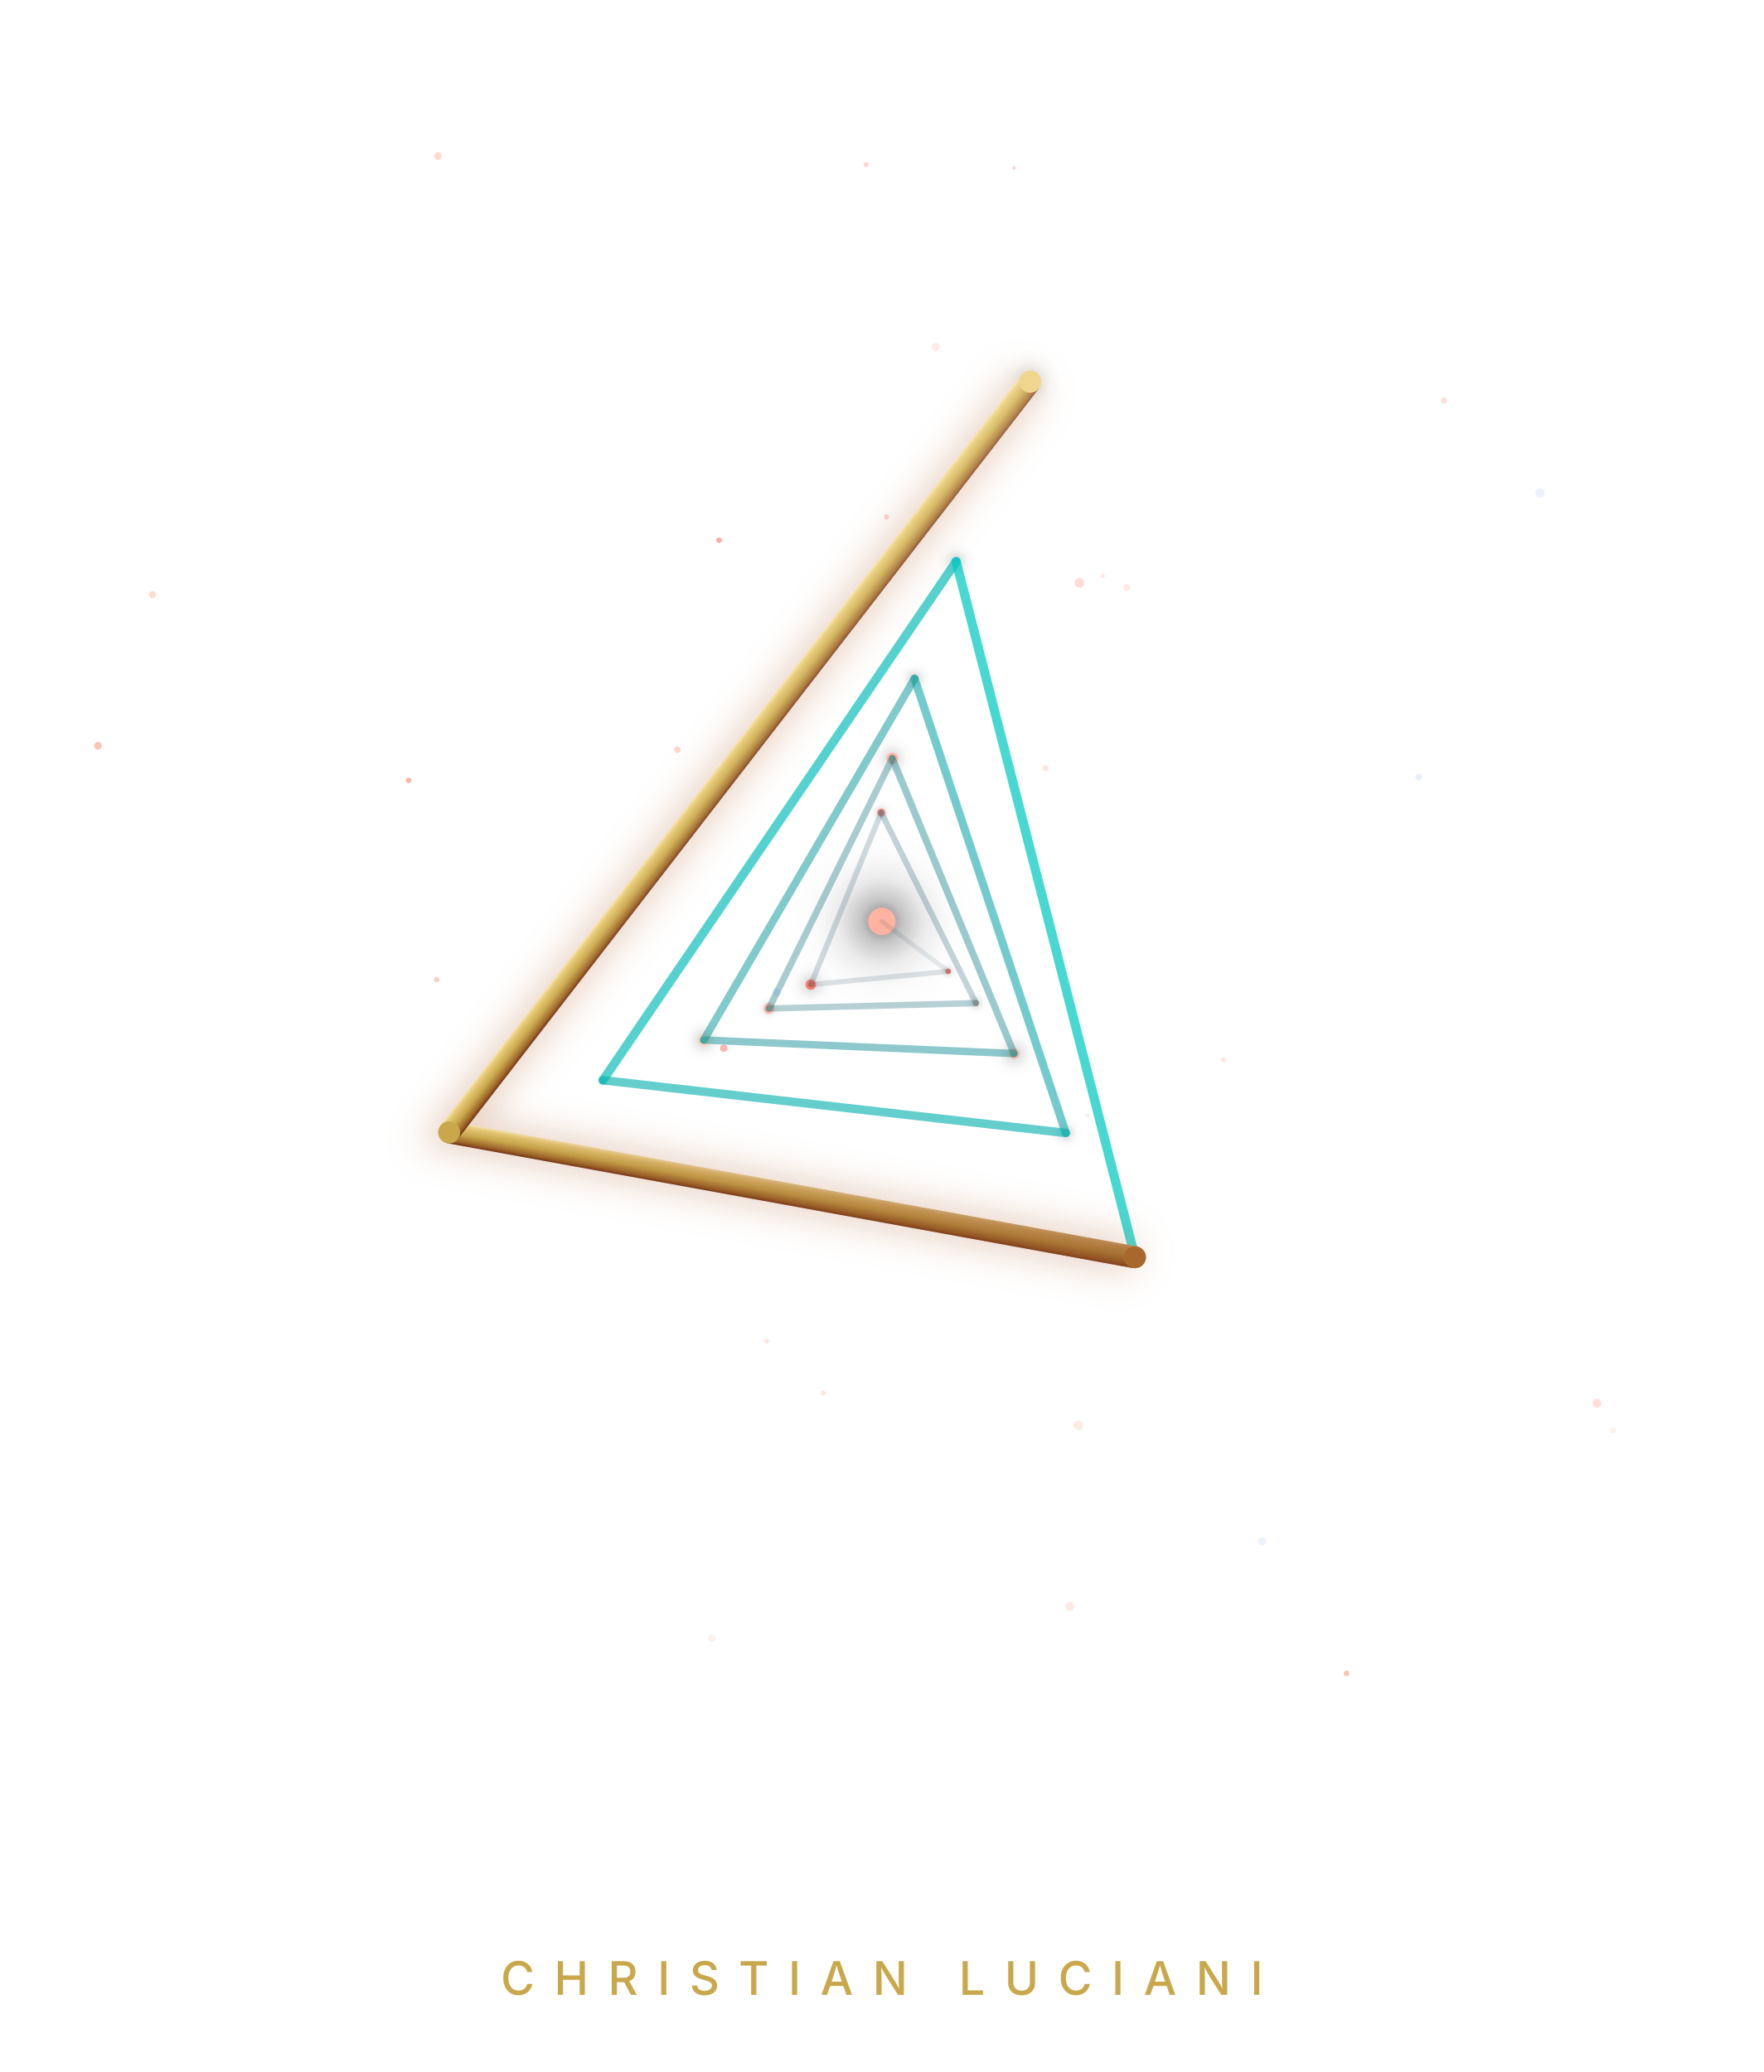
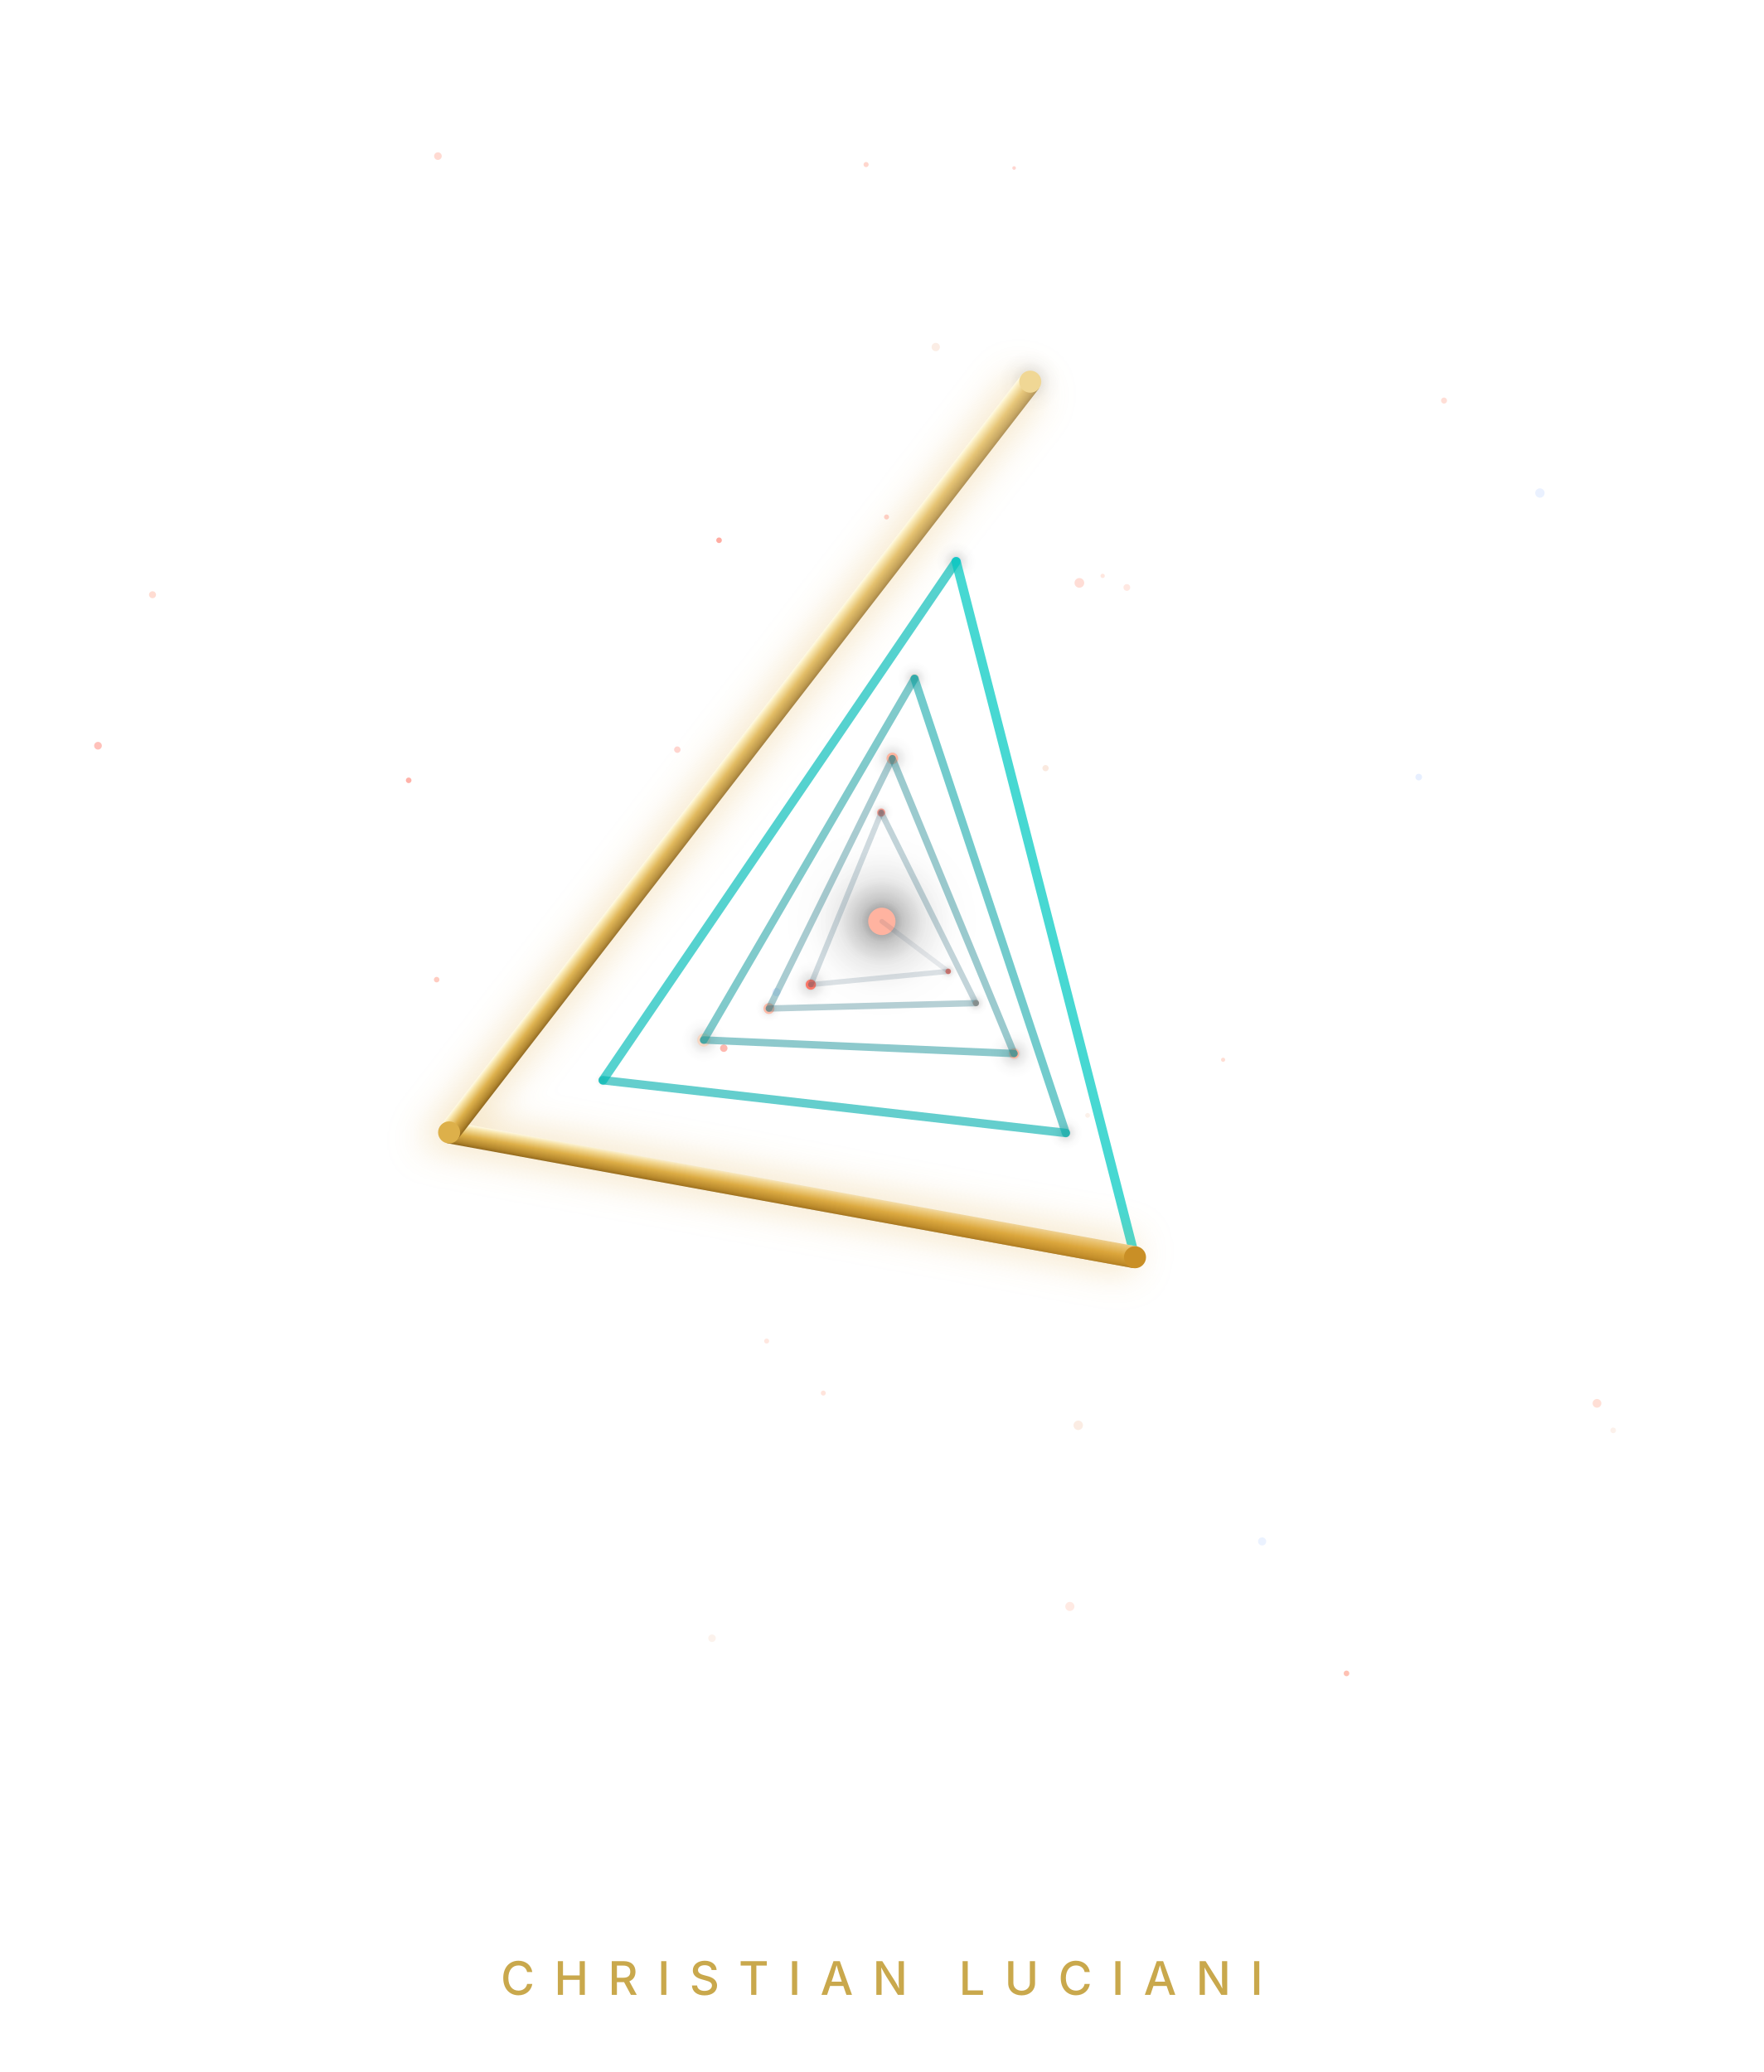
<svg xmlns="http://www.w3.org/2000/svg" viewBox="0 0 800 940" width="800" height="940" role="img" aria-label="Logo: triángulo espiral de conocimiento con nodos en cada vértice y una C final de Christian">
  <defs>
    <radialGradient id="halo-star" cx="50%" cy="50%" r="50%">
      <stop offset="0%" stop-color="currentColor" stop-opacity="0.28" />
      <stop offset="30%" stop-color="currentColor" stop-opacity="0.09" />
      <stop offset="65%" stop-color="currentColor" stop-opacity="0.02" />
      <stop offset="100%" stop-color="currentColor" stop-opacity="0" />
    </radialGradient>
    <radialGradient id="halo-nova" cx="50%" cy="50%" r="50%">
      <stop offset="0%" stop-color="currentColor" stop-opacity="0.16" />
      <stop offset="40%" stop-color="currentColor" stop-opacity="0.05" />
      <stop offset="75%" stop-color="currentColor" stop-opacity="0.01" />
      <stop offset="100%" stop-color="currentColor" stop-opacity="0" />
    </radialGradient>
    <filter id="halo-blur" x="-80%" y="-80%" width="260%" height="260%">
      <feGaussianBlur stdDeviation="8" />
    </filter>
  </defs>
  <defs>
    <linearGradient id="c-perp-1" gradientUnits="userSpaceOnUse" x1="515.71" y1="565.45" x2="513.92" y2="575.29">
-       <stop offset="0%" stop-color="#f6e3a8" />
-       <stop offset="16%" stop-color="#e6c874" />
-       <stop offset="50%" stop-color="#c9a84c" />
-       <stop offset="84%" stop-color="#9c6428" />
-       <stop offset="100%" stop-color="#713114" />
+       <stop offset="0%" stop-color="#fffbe6" />
+       <stop offset="16%" stop-color="#f8e4a8" />
+       <stop offset="50%" stop-color="#ddb04a" />
+       <stop offset="84%" stop-color="#b1852c" />
+       <stop offset="100%" stop-color="#8f661c" />
    </linearGradient>
    <linearGradient id="c-perp-2" gradientUnits="userSpaceOnUse" x1="199.75" y1="510.68" x2="207.66" y2="516.8">
-       <stop offset="0%" stop-color="#f6e3a8" />
-       <stop offset="16%" stop-color="#e6c874" />
-       <stop offset="50%" stop-color="#c9a84c" />
-       <stop offset="84%" stop-color="#9c6428" />
-       <stop offset="100%" stop-color="#713114" />
+       <stop offset="0%" stop-color="#fffbe6" />
+       <stop offset="16%" stop-color="#f8e4a8" />
+       <stop offset="50%" stop-color="#ddb04a" />
+       <stop offset="84%" stop-color="#b1852c" />
+       <stop offset="100%" stop-color="#8f661c" />
    </linearGradient>
    <linearGradient id="c-tint-1" gradientUnits="userSpaceOnUse" x1="515.71" y1="565.45" x2="204.6" y2="508.82">
-       <stop offset="0%" stop-color="#8f4a22" stop-opacity="0.6" />
-       <stop offset="100%" stop-color="#8f4a22" stop-opacity="0" />
+       <stop offset="0%" stop-color="#d99a2b" stop-opacity="0.5" />
+       <stop offset="100%" stop-color="#d99a2b" stop-opacity="0" />
    </linearGradient>
    <linearGradient id="c-tint-2" gradientUnits="userSpaceOnUse" x1="199.75" y1="510.68" x2="463.36" y2="170.09">
-       <stop offset="0%" stop-color="#fff3c0" stop-opacity="0" />
-       <stop offset="100%" stop-color="#fff3c0" stop-opacity="0.28" />
+       <stop offset="0%" stop-color="#fffbe6" stop-opacity="0" />
+       <stop offset="100%" stop-color="#fffbe6" stop-opacity="0.32" />
    </linearGradient>
  </defs>
  <g id="logo-background" data-name="Background">
    <circle cx="326.15" cy="245.1" r="1.275" fill="#ff6f5e" opacity="0.575" />
    <circle cx="373.44" cy="631.99" r="1.135" fill="#ffb49e" opacity="0.356" />
    <circle cx="69.18" cy="269.81" r="1.583" fill="#ffb49e" opacity="0.466" />
    <circle cx="485.27" cy="728.79" r="2.067" fill="#ffb49e" opacity="0.289" />
    <circle cx="724.37" cy="636.65" r="1.982" fill="#ffb49e" opacity="0.425" />
    <circle cx="424.45" cy="157.44" r="1.892" fill="#f6d7c4" opacity="0.445" />
    <circle cx="328.3" cy="475.53" r="1.684" fill="#ff6f5e" opacity="0.494" />
    <circle cx="198.06" cy="444.43" r="1.256" fill="#ff8a70" opacity="0.435" />
    <circle cx="554.79" cy="480.78" r="0.95" fill="#ffb49e" opacity="0.439" />
    <circle cx="322.96" cy="743.2" r="1.716" fill="#f6d7c4" opacity="0.315" />
    <circle cx="459.98" cy="76.22" r="0.821" fill="#ff6f5e" opacity="0.291" />
    <circle cx="610.76" cy="759.16" r="1.285" fill="#ff8a70" opacity="0.528" />
    <circle cx="307.23" cy="340.09" r="1.463" fill="#ff6f5e" opacity="0.291" />
    <circle cx="392.85" cy="74.66" r="1.162" fill="#ff8a70" opacity="0.35" />
    <circle cx="352.18" cy="450.09" r="1.896" fill="#cfe0ff" opacity="0.536" />
    <circle cx="185.37" cy="354.01" r="1.275" fill="#ff6f5e" opacity="0.533" />
    <circle cx="347.74" cy="608.4" r="1.139" fill="#ffb49e" opacity="0.318" />
    <circle cx="474.25" cy="348.48" r="1.418" fill="#f6d7c4" opacity="0.546" />
    <circle cx="489.08" cy="646.62" r="2.143" fill="#f6d7c4" opacity="0.472" />
    <circle cx="500.15" cy="261.26" r="0.983" fill="#ffb49e" opacity="0.325" />
    <circle cx="198.64" cy="70.82" r="1.73" fill="#ff8a70" opacity="0.317" />
    <circle cx="643.53" cy="352.54" r="1.507" fill="#cfe0ff" opacity="0.509" />
    <circle cx="511.12" cy="266.51" r="1.531" fill="#ffb49e" opacity="0.302" />
    <circle cx="489.59" cy="264.44" r="2.199" fill="#ff8a70" opacity="0.29" />
    <circle cx="698.49" cy="223.67" r="2.122" fill="#cfe0ff" opacity="0.446" />
    <circle cx="493.32" cy="506.02" r="1.087" fill="#f6d7c4" opacity="0.355" />
    <circle cx="654.99" cy="181.72" r="1.364" fill="#ff8a70" opacity="0.288" />
    <circle cx="44.45" cy="338.31" r="1.748" fill="#ff6f5e" opacity="0.427" />
    <circle cx="402.12" cy="234.54" r="1.137" fill="#ff6f5e" opacity="0.324" />
    <circle cx="572.49" cy="699.29" r="1.85" fill="#cfe0ff" opacity="0.413" />
    <circle cx="313.64" cy="375.46" r="1.481" fill="#ff6f5e" opacity="0.456" />
    <circle cx="731.72" cy="648.9" r="1.289" fill="#f6d7c4" opacity="0.344" />
  </g>
  <g id="logo-star-0" data-name="star 0">
    <circle cx="400" cy="418" r="44.8" fill="url(#halo-nova)" color="#ffb3a0" />
    <circle cx="400" cy="418" r="26.6" fill="url(#halo-nova)" color="#ffb3a0" />
    <circle cx="400" cy="418" r="31" fill="url(#halo-star)" color="#ffb3a0" />
    <circle cx="400" cy="418" r="6.2" fill="#ffb3a0" opacity="1" />
  </g>
  <g id="logo-star-1" data-name="star 1">
    <circle cx="430.1" cy="440.68" r="4.55" fill="url(#halo-star)" color="#ff6f5e" />
    <circle cx="430.1" cy="440.68" r="1.27" fill="#ff6f5e" opacity="0.79" />
  </g>
  <g id="logo-star-2" data-name="star 2">
    <circle cx="367.77" cy="446.68" r="10.42" fill="url(#halo-star)" color="#ff6f5e" />
    <circle cx="367.77" cy="446.68" r="2.32" fill="#ff6f5e" opacity="0.92" />
  </g>
  <g id="logo-star-3" data-name="star 3">
    <circle cx="399.71" cy="368.62" r="5.58" fill="url(#halo-star)" color="#ff6f5e" />
    <circle cx="399.71" cy="368.62" r="1.86" fill="#ff6f5e" opacity="0.64" />
  </g>
  <g id="logo-star-4" data-name="star 4">
    <circle cx="442.66" cy="455.09" r="5.51" fill="url(#halo-star)" color="#ffb49e" />
    <circle cx="442.66" cy="455.09" r="1.41" fill="#ffb49e" opacity="0.76" />
  </g>
  <g id="logo-star-5" data-name="star 5">
    <circle cx="348.78" cy="457.54" r="5.95" fill="url(#halo-star)" color="#ffb49e" />
    <circle cx="348.78" cy="457.54" r="2.46" fill="#ffb49e" opacity="0.89" />
  </g>
  <g id="logo-star-6" data-name="star 6">
    <circle cx="404.74" cy="344.08" r="10.23" fill="url(#halo-star)" color="#ffb49e" />
    <circle cx="404.74" cy="344.08" r="2.61" fill="#ffb49e" opacity="1" />
  </g>
  <g id="logo-star-7" data-name="star 7">
    <circle cx="459.96" cy="477.96" r="11.07" fill="url(#halo-star)" color="#ffb49e" />
    <circle cx="459.96" cy="477.96" r="2.32" fill="#ffb49e" opacity="1" />
  </g>
  <g id="logo-star-8" data-name="star 8">
    <circle cx="319.22" cy="471.81" r="10.07" fill="url(#halo-star)" color="#f6d7c4" />
    <circle cx="319.22" cy="471.81" r="2.97" fill="#f6d7c4" opacity="1" />
  </g>
  <g id="logo-star-9" data-name="star 9">
    <circle cx="414.82" cy="307.88" r="7.81" fill="url(#halo-star)" color="#f6d7c4" />
    <circle cx="414.82" cy="307.88" r="2.14" fill="#f6d7c4" opacity="0.58" />
  </g>
  <g id="logo-star-10" data-name="star 10">
    <circle cx="483.44" cy="513.99" r="7.66" fill="url(#halo-star)" color="#f6d7c4" />
    <circle cx="483.44" cy="513.99" r="1.68" fill="#f6d7c4" opacity="0.7" />
  </g>
  <g id="logo-star-11" data-name="star 11">
    <circle cx="273.49" cy="490.06" r="3.78" fill="url(#halo-star)" color="#f6d7c4" />
    <circle cx="273.49" cy="490.06" r="1.23" fill="#f6d7c4" opacity="0.82" />
  </g>
  <g id="logo-star-12" data-name="star 12">
    <circle cx="433.7" cy="254.78" r="9.03" fill="url(#halo-star)" color="#cfe0ff" />
    <circle cx="433.7" cy="254.78" r="2.27" fill="#cfe0ff" opacity="0.95" />
  </g>
  <g id="logo-star-13" data-name="star 13">
    <circle cx="514.82" cy="570.37" r="4.53" fill="url(#halo-star)" color="#cfe0ff" />
    <circle cx="514.82" cy="570.37" r="1.82" fill="#cfe0ff" opacity="0.67" />
  </g>
  <g id="logo-star-14" data-name="star 14">
    <circle cx="203.71" cy="513.74" r="4.62" fill="url(#halo-star)" color="#cfe0ff" />
    <circle cx="203.71" cy="513.74" r="1.36" fill="#cfe0ff" opacity="0.79" />
  </g>
  <g id="logo-star-15" data-name="star 15">
    <circle cx="467.31" cy="173.15" r="14.23" fill="url(#halo-star)" color="#cfe0ff" />
    <circle cx="467.31" cy="173.15" r="2.95" fill="#cfe0ff" opacity="1" />
  </g>
  <g id="logo-spiral" data-name="Spiral" stroke-linecap="round" fill="none">
    <line x1="400" y1="418" x2="430.1" y2="440.68" stroke="rgb(22,50,79)" stroke-width="2.2" opacity="0.1" />
    <line x1="430.1" y1="440.68" x2="367.77" y2="446.68" stroke="rgb(20,63,88)" stroke-width="2.367" opacity="0.152" />
    <line x1="367.77" y1="446.68" x2="399.71" y2="368.62" stroke="rgb(18,75,98)" stroke-width="2.533" opacity="0.203" />
    <line x1="399.71" y1="368.62" x2="442.66" y2="455.09" stroke="rgb(17,88,107)" stroke-width="2.7" opacity="0.255" />
    <line x1="442.66" y1="455.09" x2="348.78" y2="457.54" stroke="rgb(15,100,117)" stroke-width="2.867" opacity="0.307" />
    <line x1="348.78" y1="457.54" x2="404.74" y2="344.08" stroke="rgb(13,113,126)" stroke-width="3.033" opacity="0.358" />
    <line x1="404.74" y1="344.08" x2="459.96" y2="477.96" stroke="rgb(11,126,136)" stroke-width="3.2" opacity="0.41" />
    <line x1="459.96" y1="477.96" x2="319.22" y2="471.81" stroke="rgb(9,138,145)" stroke-width="3.367" opacity="0.462" />
    <line x1="319.22" y1="471.81" x2="414.82" y2="307.88" stroke="rgb(7,151,154)" stroke-width="3.533" opacity="0.513" />
    <line x1="414.82" y1="307.88" x2="483.44" y2="513.99" stroke="rgb(6,163,164)" stroke-width="3.7" opacity="0.565" />
    <line x1="483.44" y1="513.99" x2="273.49" y2="490.06" stroke="rgb(4,176,173)" stroke-width="3.867" opacity="0.617" />
    <line x1="273.49" y1="490.06" x2="433.7" y2="254.78" stroke="rgb(2,188,183)" stroke-width="4.033" opacity="0.668" />
    <line x1="433.7" y1="254.78" x2="514.82" y2="570.37" stroke="rgb(0,201,192)" stroke-width="4.2" opacity="0.72" />
  </g>
-   <path d="M 514.818 570.368 L 203.708 513.738 L 467.315 173.146" stroke="#b05a28" stroke-width="16" opacity="0.28" fill="none" filter="url(#halo-blur)" />
+   <path d="M 514.818 570.368 L 203.708 513.738 L 467.315 173.146" stroke="#dfa637" stroke-width="16" opacity="0.28" fill="none" filter="url(#halo-blur)" />
  <g id="logo-c-triespiral" data-name="C TriSpiral">
    <path d="M 515.713 565.449 L 204.603 508.819 L 202.812 518.657 L 513.922 575.287 Z" fill="url(#c-perp-1)" />
    <path d="M 199.754 510.678 L 463.361 170.086 L 471.269 176.207 L 207.662 516.798 Z" fill="url(#c-perp-2)" />
    <path d="M 515.713 565.449 L 204.603 508.819 L 202.812 518.657 L 513.922 575.287 Z" fill="url(#c-tint-1)" />
    <path d="M 199.754 510.678 L 463.361 170.086 L 471.269 176.207 L 207.662 516.798 Z" fill="url(#c-tint-2)" />
-     <circle cx="514.82" cy="570.37" r="5" fill="#a8672c" />
-     <circle cx="203.71" cy="513.74" r="5" fill="#c9a84c" />
-     <circle cx="467.31" cy="173.15" r="5" fill="#f0d68c" />
+     <circle cx="514.82" cy="570.37" r="5" fill="#c98f26" />
+     <circle cx="203.71" cy="513.74" r="5" fill="#ddb04a" />
+     <circle cx="467.31" cy="173.15" r="5" fill="#f0d795" />
  </g>
  <g id="logo-typography" data-name="Typography" font-family="ui-sans-serif,system-ui,-apple-system,'Segoe UI',sans-serif" font-size="21" font-weight="500" fill="#c9a84c" letter-spacing="8.82">
    <text x="400" y="905" text-anchor="middle">CHRISTIAN LUCIANI</text>
  </g>
</svg>
